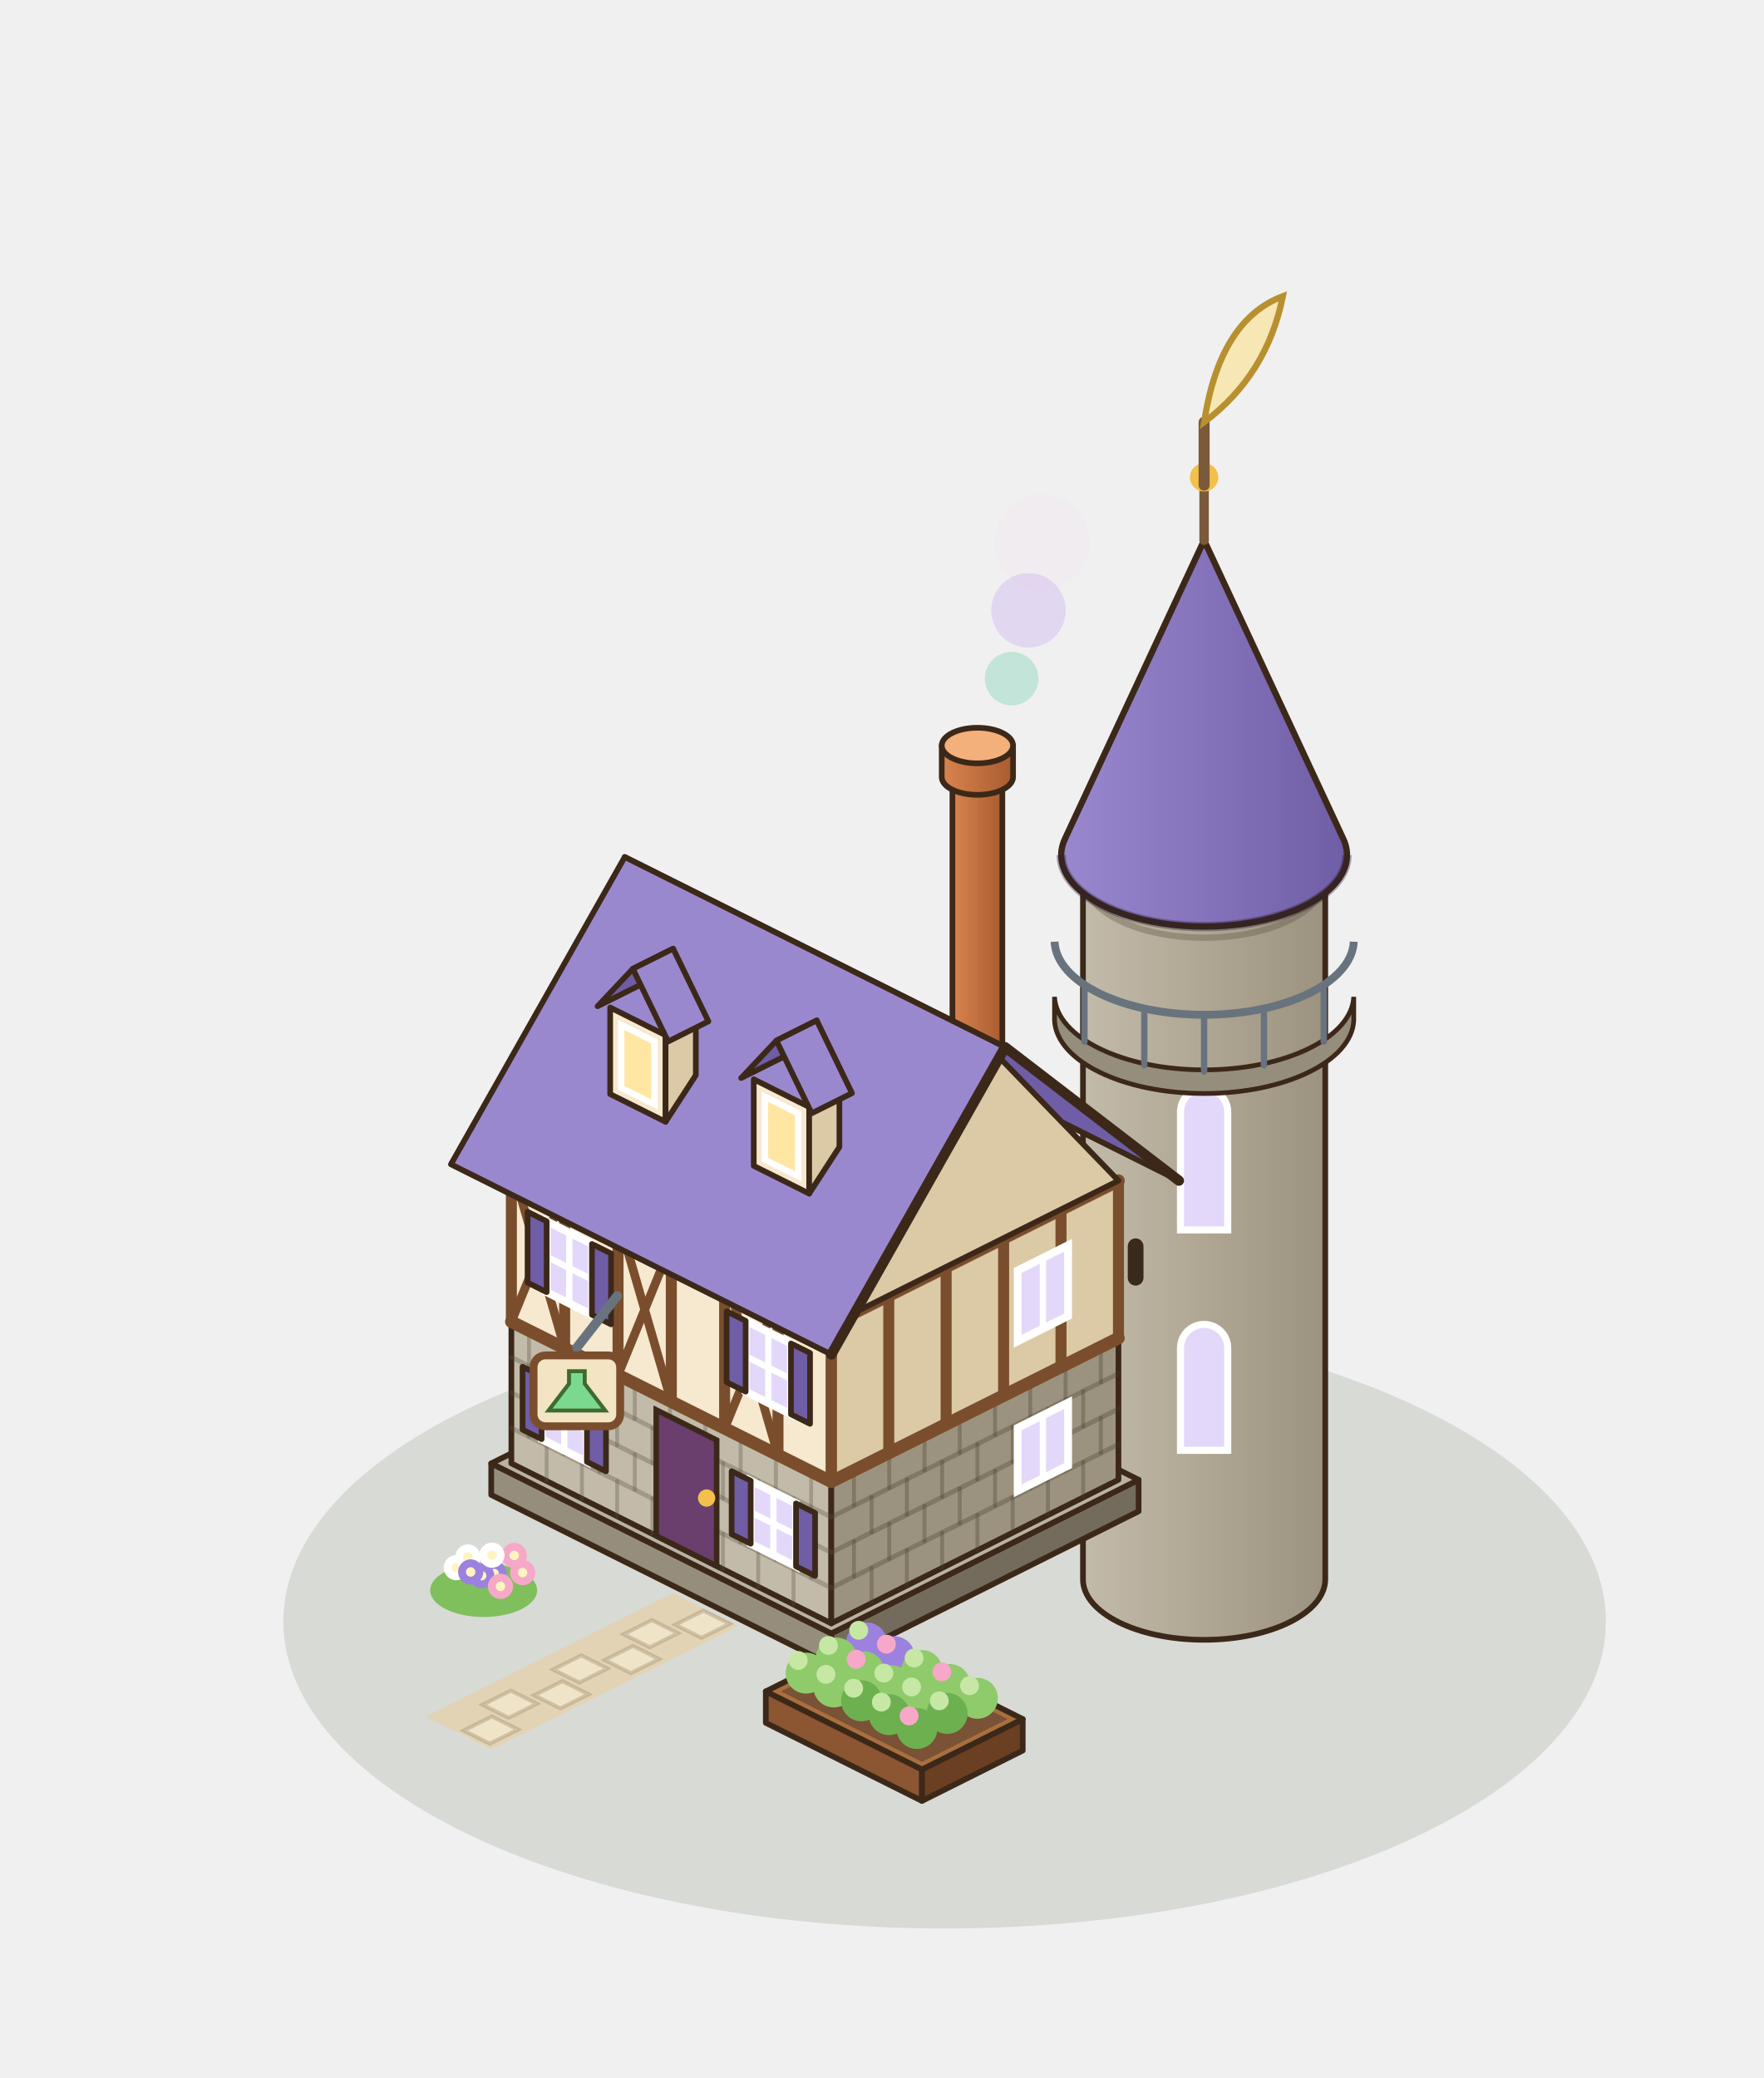
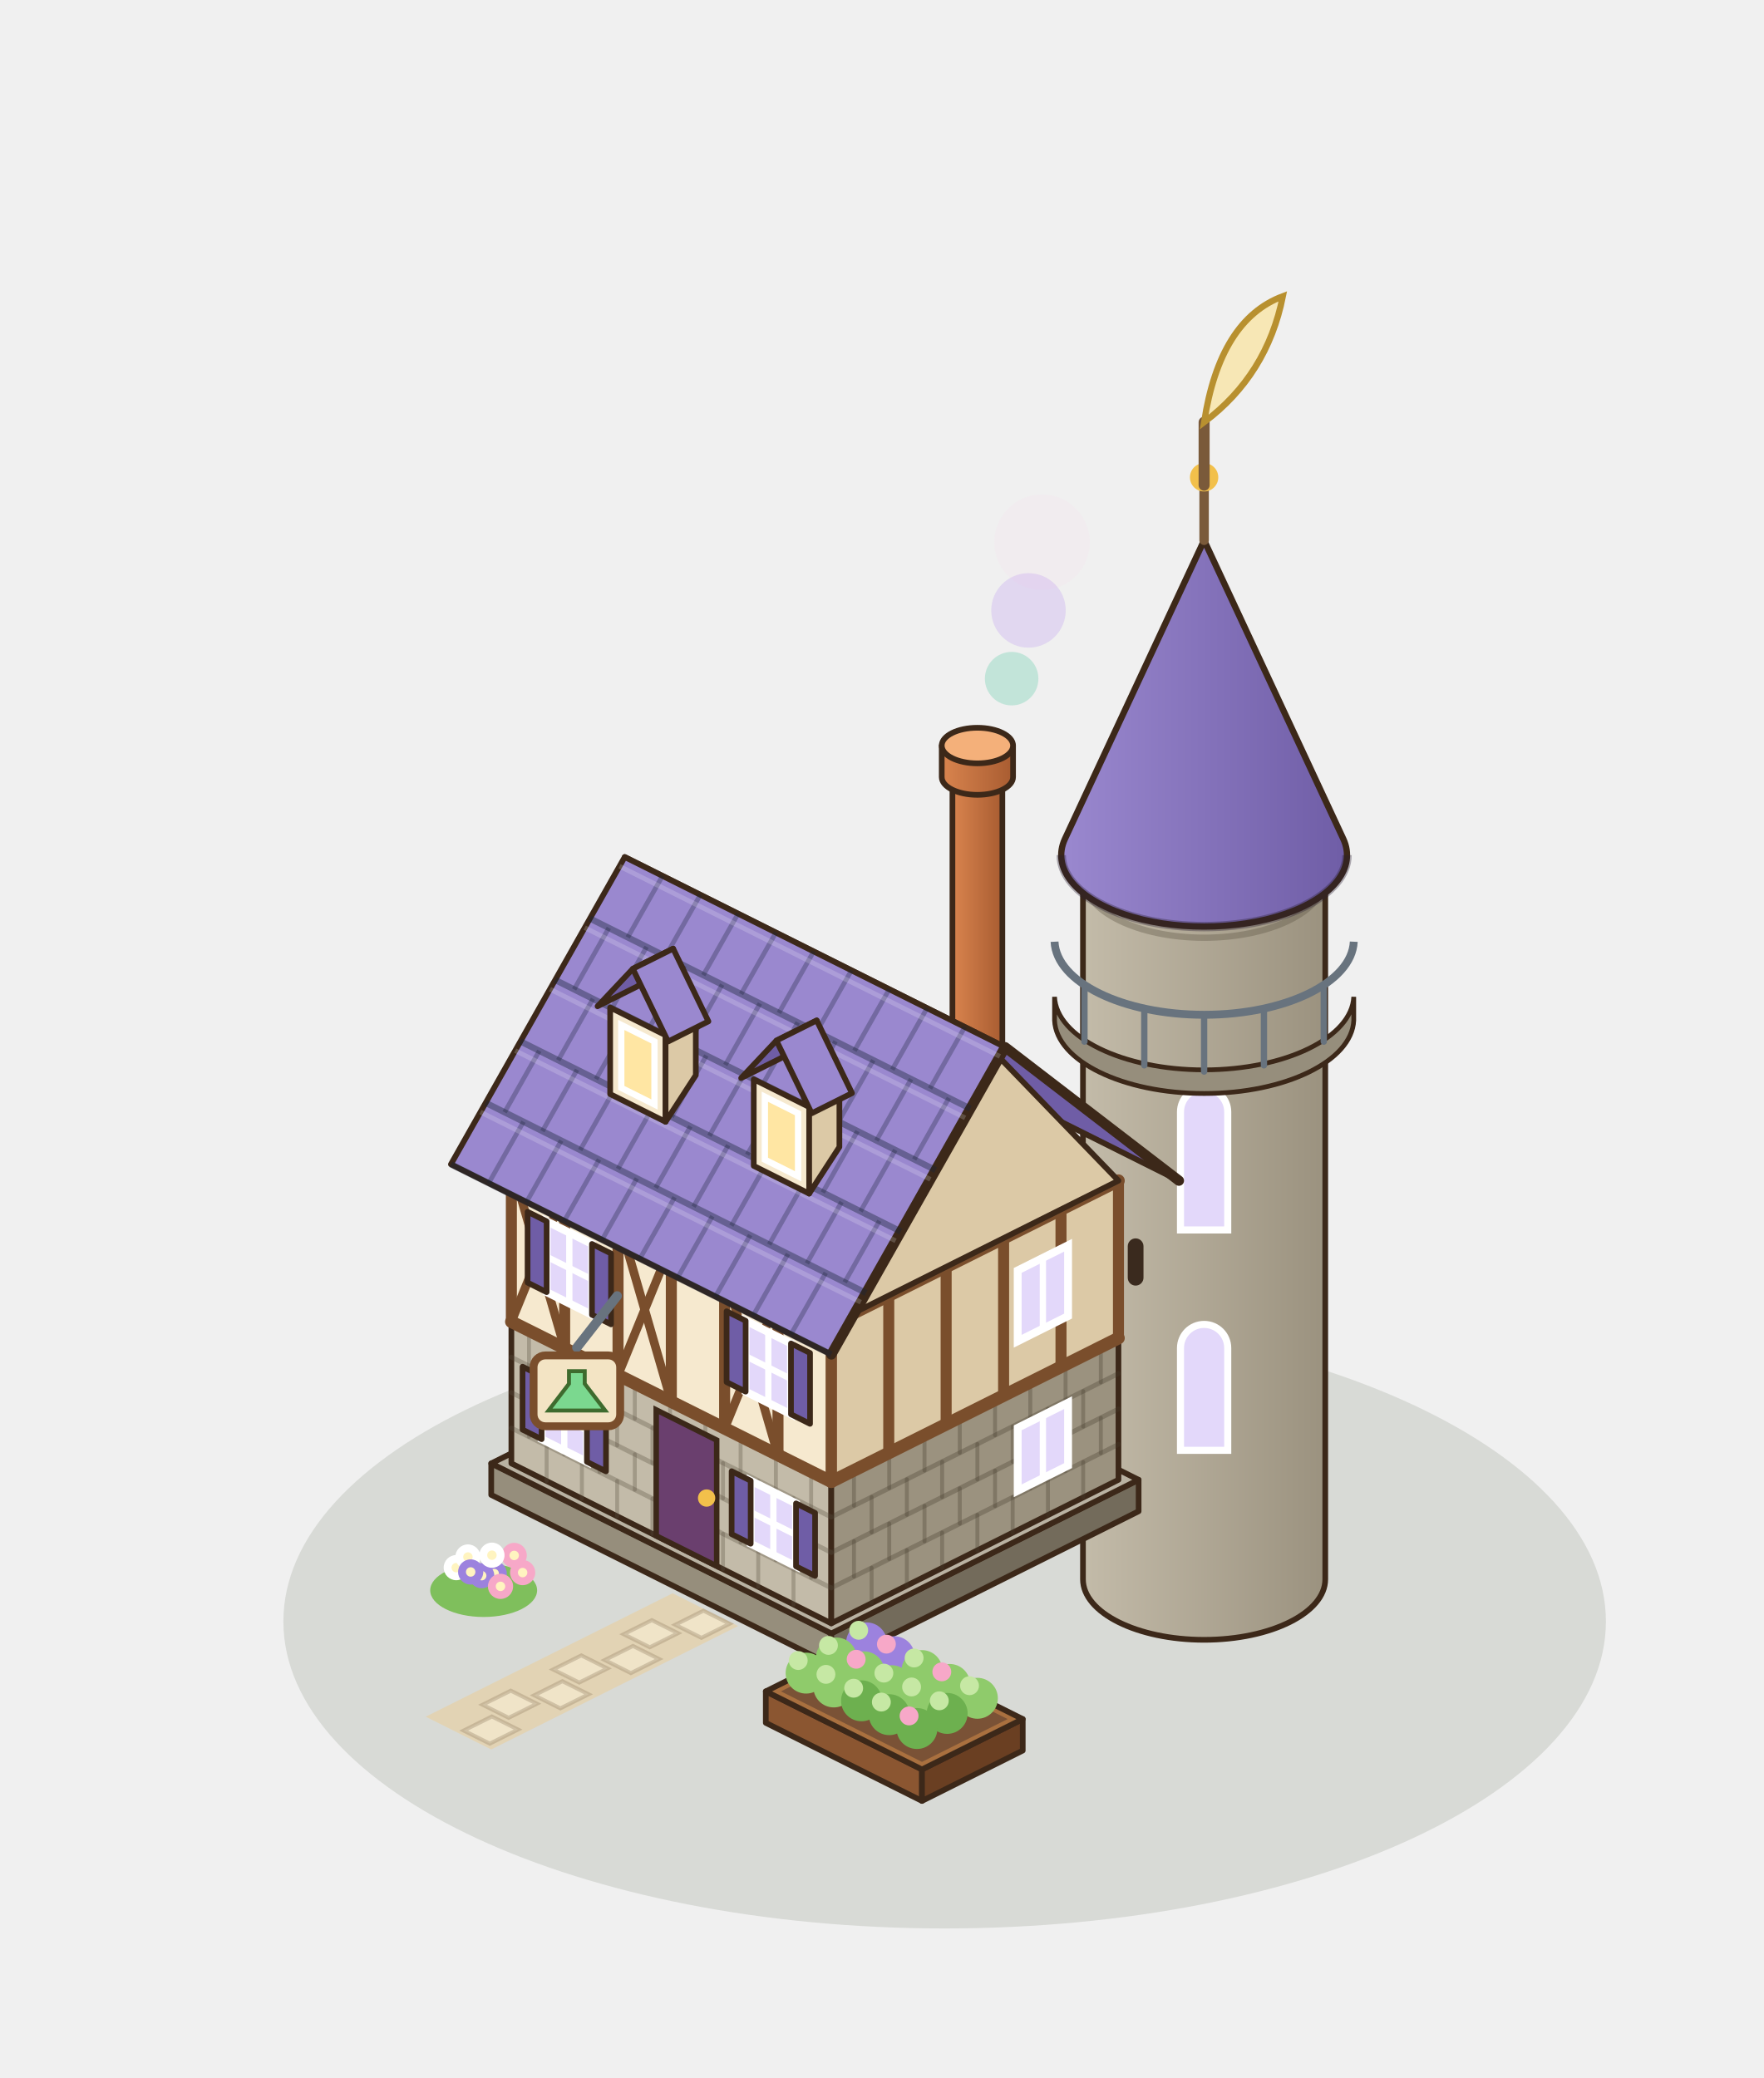
<svg xmlns="http://www.w3.org/2000/svg" width="280" height="330" viewBox="-140 -250 280 330">
  <g transform="scale(1.25)">
    <ellipse cx="8" cy="6" rx="84" ry="39" fill="rgba(40,55,20,.12)" />
    <polygon points="-26.56,2.42 -57.92,18.1 -49.6,22.26 -18.24,6.58" fill="#E2D3B4" />
    <polygon points="-19.31,6.29 -22.9,8.08 -26.22,6.42 -22.64,4.63" fill="#F0E4C8" stroke="rgba(150,130,100,.35)" stroke-width="0.5" />
    <polygon points="-25.87,7.49 -29.46,9.28 -32.78,7.62 -29.2,5.83" fill="#F0E4C8" stroke="rgba(150,130,100,.35)" stroke-width="0.5" />
    <polygon points="-28.27,10.77 -31.86,12.56 -35.18,10.9 -31.6,9.11" fill="#F0E4C8" stroke="rgba(150,130,100,.35)" stroke-width="0.5" />
    <polygon points="-34.83,11.97 -38.42,13.76 -41.74,12.1 -38.16,10.31" fill="#F0E4C8" stroke="rgba(150,130,100,.35)" stroke-width="0.5" />
    <polygon points="-37.23,15.25 -40.82,17.04 -44.14,15.38 -40.56,13.59" fill="#F0E4C8" stroke="rgba(150,130,100,.35)" stroke-width="0.5" />
    <polygon points="-43.79,16.45 -47.38,18.24 -50.7,16.58 -47.12,14.79" fill="#F0E4C8" stroke="rgba(150,130,100,.35)" stroke-width="0.5" />
    <polygon points="-46.19,19.73 -49.78,21.52 -53.1,19.86 -49.52,18.07" fill="#F0E4C8" stroke="rgba(150,130,100,.35)" stroke-width="0.5" />
    <defs>
      <linearGradient id="st-tw-wall" x1="0" x2="1">
        <stop offset="0" stop-color="#C3BBA9" />
        <stop offset="1" stop-color="#9B927F" />
      </linearGradient>
    </defs>
    <path d="M25.57,-91.36 L25.57,0.64 A15.39,7.69 0 0 0 56.35,0.64 L56.35,-91.36 Z" fill="url(#st-tw-wall)" stroke="#3C2819" stroke-width="0.72" stroke-linejoin="round" />
    <ellipse cx="40.96" cy="-91.36" rx="15.39" ry="7.69" fill="#E6E1D4" stroke="#3C2819" stroke-width="0.72" stroke-linejoin="round" />
    <path d="M25.58,-88.36 A15.39,7.69 0 0 0 56.35,-88.36" fill="none" stroke="rgba(90,80,65,.35)" stroke-width="0.8" />
    <rect x="31.26" y="-42.67" width="2" height="6" rx="1" fill="#3A2A1E" />
    <rect x="37.78" y="-57.81" width="2" height="6" rx="1" fill="#3A2A1E" />
    <defs>
      <linearGradient id="st-tw-roof" x1="0" x2="1">
        <stop offset="0" stop-color="#9A88CF" />
        <stop offset="1" stop-color="#6F5DA6" />
      </linearGradient>
    </defs>
    <path d="M40.96,-131.36 L58.64,-93.42 A18.15,9.08 0 1 1 23.28,-93.42 Z" fill="url(#st-tw-roof)" stroke="#3C2819" stroke-width="0.8" stroke-linejoin="round" />
    <path d="M22.81,-91.36 A18.15,9.08 0 0 0 59.11,-91.36" fill="none" stroke="rgba(40,30,50,.35)" stroke-width="1.2" />
    <line x1="40.96" y1="-131.36" x2="40.96" y2="-138.36" stroke="#7A5A3A" stroke-width="1.2" stroke-linecap="round" />
    <circle cx="40.96" cy="-139.36" r="1.8" fill="#F2C04B" />
    <path d="M37.96,-15.74 v-13 a3,3 0 0 1 6,0 v13 Z" fill="#E3D8FA" stroke="#FFFFFF" stroke-width="0.9" />
    <path d="M37.96,-43.74 v-15 a3,3 0 0 1 6,0 v15 Z" fill="#E3D8FA" stroke="#FFFFFF" stroke-width="0.9" />
    <path d="M21.96,-73.36 A19.01,9.5 0 0 0 59.97,-73.36 L59.97,-70.36 A19.01,9.5 0 0 1 21.96,-70.36 Z" fill="#968E7C" stroke="#3C2819" stroke-width="0.6" />
    <path d="M21.96,-80.36 A19.01,9.5 0 0 0 59.97,-80.36" fill="none" stroke="#68737E" stroke-width="1" />
    <line x1="25.76" y1="-67.66" x2="25.76" y2="-74.66" stroke="#68737E" stroke-width="0.8" stroke-linecap="round" />
    <line x1="33.36" y1="-64.65" x2="33.36" y2="-71.65" stroke="#68737E" stroke-width="0.8" stroke-linecap="round" />
    <line x1="40.96" y1="-63.86" x2="40.96" y2="-70.86" stroke="#68737E" stroke-width="0.8" stroke-linecap="round" />
    <line x1="48.56" y1="-64.65" x2="48.56" y2="-71.65" stroke="#68737E" stroke-width="0.8" stroke-linecap="round" />
    <line x1="56.16" y1="-67.66" x2="56.16" y2="-74.66" stroke="#68737E" stroke-width="0.8" stroke-linecap="round" />
    <line x1="40.96" y1="-138.36" x2="40.96" y2="-146.36" stroke="#7A5A3A" stroke-width="1.4" stroke-linecap="round" />
    <path d="M40.96,-146.36 q8,-6 10,-16 q-8,3 -10,16 Z" fill="#F7E7B5" stroke="#B8902F" stroke-width="0.8" />
    <polygon points="-49.6,-10.08 -6.4,11.52 -6.4,7.52 -49.6,-14.08" fill="#968E7C" stroke="#3C2819" stroke-width="0.72" stroke-linejoin="round" />
    <polygon points="32.64,-8 -6.4,11.52 -6.4,7.52 32.64,-12" fill="#736B5B" stroke="#3C2819" stroke-width="0.72" stroke-linejoin="round" />
    <polygon points="-10.56,-33.6 32.64,-12 -6.4,7.52 -49.6,-14.08" fill="#B9B2A2" stroke="#3C2819" stroke-width="0.72" stroke-linejoin="round" />
    <polygon points="-47.04,-14.08 -6.4,6.24 -6.4,-11.76 -47.04,-32.08" fill="#C3BBA9" stroke="#3C2819" stroke-width="0.72" stroke-linejoin="round" />
    <polygon points="30.08,-12 -6.4,6.24 -6.4,-11.76 30.08,-30" fill="#9B927F" stroke="#3C2819" stroke-width="0.72" stroke-linejoin="round" />
    <polygon points="-10.56,-50.32 30.08,-30 -6.4,-11.76 -47.04,-32.08" fill="#E6E1D4" stroke="#3C2819" stroke-width="0.72" stroke-linejoin="round" />
    <line x1="-47.04" y1="-18.58" x2="-6.4" y2="1.74" stroke="rgba(90,80,65,.32)" stroke-width="0.6" stroke-linecap="round" />
    <line x1="-47.04" y1="-23.08" x2="-6.4" y2="-2.76" stroke="rgba(90,80,65,.32)" stroke-width="0.6" stroke-linecap="round" />
    <line x1="-47.04" y1="-27.58" x2="-6.4" y2="-7.26" stroke="rgba(90,80,65,.32)" stroke-width="0.6" stroke-linecap="round" />
    <line x1="-42.56" y1="-11.84" x2="-42.56" y2="-16.34" stroke="rgba(90,80,65,.32)" stroke-width="0.5" stroke-linecap="round" />
    <line x1="-38.08" y1="-9.6" x2="-38.08" y2="-14.1" stroke="rgba(90,80,65,.32)" stroke-width="0.5" stroke-linecap="round" />
    <line x1="-33.6" y1="-7.36" x2="-33.6" y2="-11.86" stroke="rgba(90,80,65,.32)" stroke-width="0.5" stroke-linecap="round" />
    <line x1="-29.12" y1="-5.12" x2="-29.12" y2="-9.62" stroke="rgba(90,80,65,.32)" stroke-width="0.5" stroke-linecap="round" />
    <line x1="-24.64" y1="-2.88" x2="-24.64" y2="-7.38" stroke="rgba(90,80,65,.32)" stroke-width="0.5" stroke-linecap="round" />
    <line x1="-20.16" y1="-0.64" x2="-20.16" y2="-5.14" stroke="rgba(90,80,65,.32)" stroke-width="0.5" stroke-linecap="round" />
    <line x1="-15.68" y1="1.6" x2="-15.68" y2="-2.9" stroke="rgba(90,80,65,.32)" stroke-width="0.5" stroke-linecap="round" />
    <line x1="-11.2" y1="3.84" x2="-11.2" y2="-0.66" stroke="rgba(90,80,65,.32)" stroke-width="0.5" stroke-linecap="round" />
    <line x1="-44.8" y1="-17.46" x2="-44.8" y2="-21.96" stroke="rgba(90,80,65,.32)" stroke-width="0.5" stroke-linecap="round" />
    <line x1="-40.32" y1="-15.22" x2="-40.32" y2="-19.72" stroke="rgba(90,80,65,.32)" stroke-width="0.5" stroke-linecap="round" />
    <line x1="-35.84" y1="-12.98" x2="-35.84" y2="-17.48" stroke="rgba(90,80,65,.32)" stroke-width="0.5" stroke-linecap="round" />
    <line x1="-31.36" y1="-10.74" x2="-31.36" y2="-15.24" stroke="rgba(90,80,65,.32)" stroke-width="0.5" stroke-linecap="round" />
    <line x1="-26.88" y1="-8.5" x2="-26.88" y2="-13" stroke="rgba(90,80,65,.32)" stroke-width="0.5" stroke-linecap="round" />
    <line x1="-22.4" y1="-6.26" x2="-22.4" y2="-10.76" stroke="rgba(90,80,65,.32)" stroke-width="0.5" stroke-linecap="round" />
    <line x1="-17.92" y1="-4.02" x2="-17.92" y2="-8.52" stroke="rgba(90,80,65,.32)" stroke-width="0.5" stroke-linecap="round" />
    <line x1="-13.44" y1="-1.78" x2="-13.44" y2="-6.28" stroke="rgba(90,80,65,.32)" stroke-width="0.5" stroke-linecap="round" />
    <line x1="-8.96" y1="0.46" x2="-8.96" y2="-4.04" stroke="rgba(90,80,65,.32)" stroke-width="0.5" stroke-linecap="round" />
    <line x1="-42.56" y1="-20.84" x2="-42.56" y2="-25.34" stroke="rgba(90,80,65,.32)" stroke-width="0.5" stroke-linecap="round" />
    <line x1="-38.08" y1="-18.6" x2="-38.08" y2="-23.1" stroke="rgba(90,80,65,.32)" stroke-width="0.5" stroke-linecap="round" />
    <line x1="-33.6" y1="-16.36" x2="-33.6" y2="-20.86" stroke="rgba(90,80,65,.32)" stroke-width="0.5" stroke-linecap="round" />
    <line x1="-29.12" y1="-14.12" x2="-29.12" y2="-18.62" stroke="rgba(90,80,65,.32)" stroke-width="0.5" stroke-linecap="round" />
    <line x1="-24.64" y1="-11.88" x2="-24.64" y2="-16.38" stroke="rgba(90,80,65,.32)" stroke-width="0.5" stroke-linecap="round" />
    <line x1="-20.16" y1="-9.64" x2="-20.16" y2="-14.14" stroke="rgba(90,80,65,.32)" stroke-width="0.5" stroke-linecap="round" />
    <line x1="-15.68" y1="-7.4" x2="-15.68" y2="-11.9" stroke="rgba(90,80,65,.32)" stroke-width="0.5" stroke-linecap="round" />
    <line x1="-11.2" y1="-5.16" x2="-11.2" y2="-9.66" stroke="rgba(90,80,65,.32)" stroke-width="0.5" stroke-linecap="round" />
    <line x1="-44.8" y1="-26.46" x2="-44.8" y2="-30.96" stroke="rgba(90,80,65,.32)" stroke-width="0.5" stroke-linecap="round" />
    <line x1="-40.32" y1="-24.22" x2="-40.32" y2="-28.72" stroke="rgba(90,80,65,.32)" stroke-width="0.5" stroke-linecap="round" />
    <line x1="-35.84" y1="-21.98" x2="-35.84" y2="-26.48" stroke="rgba(90,80,65,.32)" stroke-width="0.5" stroke-linecap="round" />
    <line x1="-31.36" y1="-19.74" x2="-31.36" y2="-24.24" stroke="rgba(90,80,65,.32)" stroke-width="0.5" stroke-linecap="round" />
    <line x1="-26.88" y1="-17.5" x2="-26.88" y2="-22" stroke="rgba(90,80,65,.32)" stroke-width="0.5" stroke-linecap="round" />
    <line x1="-22.4" y1="-15.26" x2="-22.4" y2="-19.76" stroke="rgba(90,80,65,.32)" stroke-width="0.5" stroke-linecap="round" />
    <line x1="-17.92" y1="-13.02" x2="-17.92" y2="-17.52" stroke="rgba(90,80,65,.32)" stroke-width="0.5" stroke-linecap="round" />
    <line x1="-13.44" y1="-10.78" x2="-13.44" y2="-15.28" stroke="rgba(90,80,65,.32)" stroke-width="0.5" stroke-linecap="round" />
    <line x1="-8.96" y1="-8.54" x2="-8.96" y2="-13.04" stroke="rgba(90,80,65,.32)" stroke-width="0.5" stroke-linecap="round" />
    <line x1="30.08" y1="-16.5" x2="-6.4" y2="1.74" stroke="rgba(70,60,45,.32)" stroke-width="0.6" stroke-linecap="round" />
    <line x1="30.08" y1="-21" x2="-6.4" y2="-2.76" stroke="rgba(70,60,45,.32)" stroke-width="0.6" stroke-linecap="round" />
    <line x1="30.08" y1="-25.5" x2="-6.4" y2="-7.26" stroke="rgba(70,60,45,.32)" stroke-width="0.6" stroke-linecap="round" />
    <line x1="25.6" y1="-9.76" x2="25.6" y2="-14.26" stroke="rgba(70,60,45,.32)" stroke-width="0.5" stroke-linecap="round" />
    <line x1="21.12" y1="-7.52" x2="21.12" y2="-12.02" stroke="rgba(70,60,45,.32)" stroke-width="0.5" stroke-linecap="round" />
    <line x1="16.64" y1="-5.28" x2="16.64" y2="-9.78" stroke="rgba(70,60,45,.32)" stroke-width="0.5" stroke-linecap="round" />
    <line x1="12.16" y1="-3.04" x2="12.16" y2="-7.54" stroke="rgba(70,60,45,.32)" stroke-width="0.5" stroke-linecap="round" />
    <line x1="7.68" y1="-0.8" x2="7.68" y2="-5.3" stroke="rgba(70,60,45,.32)" stroke-width="0.5" stroke-linecap="round" />
    <line x1="3.2" y1="1.44" x2="3.2" y2="-3.06" stroke="rgba(70,60,45,.32)" stroke-width="0.5" stroke-linecap="round" />
    <line x1="-1.28" y1="3.68" x2="-1.28" y2="-0.82" stroke="rgba(70,60,45,.32)" stroke-width="0.5" stroke-linecap="round" />
    <line x1="27.84" y1="-15.38" x2="27.84" y2="-19.88" stroke="rgba(70,60,45,.32)" stroke-width="0.5" stroke-linecap="round" />
    <line x1="23.36" y1="-13.14" x2="23.36" y2="-17.64" stroke="rgba(70,60,45,.32)" stroke-width="0.5" stroke-linecap="round" />
    <line x1="18.88" y1="-10.9" x2="18.88" y2="-15.4" stroke="rgba(70,60,45,.32)" stroke-width="0.5" stroke-linecap="round" />
    <line x1="14.4" y1="-8.66" x2="14.4" y2="-13.16" stroke="rgba(70,60,45,.32)" stroke-width="0.5" stroke-linecap="round" />
    <line x1="9.92" y1="-6.42" x2="9.92" y2="-10.92" stroke="rgba(70,60,45,.32)" stroke-width="0.5" stroke-linecap="round" />
    <line x1="5.44" y1="-4.18" x2="5.44" y2="-8.68" stroke="rgba(70,60,45,.32)" stroke-width="0.5" stroke-linecap="round" />
    <line x1="0.96" y1="-1.94" x2="0.96" y2="-6.44" stroke="rgba(70,60,45,.32)" stroke-width="0.5" stroke-linecap="round" />
    <line x1="-3.52" y1="0.3" x2="-3.52" y2="-4.2" stroke="rgba(70,60,45,.32)" stroke-width="0.5" stroke-linecap="round" />
    <line x1="25.6" y1="-18.76" x2="25.6" y2="-23.26" stroke="rgba(70,60,45,.32)" stroke-width="0.5" stroke-linecap="round" />
    <line x1="21.12" y1="-16.52" x2="21.12" y2="-21.02" stroke="rgba(70,60,45,.32)" stroke-width="0.5" stroke-linecap="round" />
    <line x1="16.64" y1="-14.28" x2="16.64" y2="-18.78" stroke="rgba(70,60,45,.32)" stroke-width="0.5" stroke-linecap="round" />
    <line x1="12.16" y1="-12.04" x2="12.16" y2="-16.54" stroke="rgba(70,60,45,.32)" stroke-width="0.5" stroke-linecap="round" />
    <line x1="7.68" y1="-9.8" x2="7.68" y2="-14.3" stroke="rgba(70,60,45,.32)" stroke-width="0.5" stroke-linecap="round" />
    <line x1="3.2" y1="-7.56" x2="3.2" y2="-12.06" stroke="rgba(70,60,45,.32)" stroke-width="0.5" stroke-linecap="round" />
    <line x1="-1.28" y1="-5.32" x2="-1.28" y2="-9.82" stroke="rgba(70,60,45,.32)" stroke-width="0.5" stroke-linecap="round" />
    <line x1="27.84" y1="-24.38" x2="27.84" y2="-28.88" stroke="rgba(70,60,45,.32)" stroke-width="0.5" stroke-linecap="round" />
    <line x1="23.36" y1="-22.14" x2="23.36" y2="-26.64" stroke="rgba(70,60,45,.32)" stroke-width="0.5" stroke-linecap="round" />
    <line x1="18.88" y1="-19.9" x2="18.88" y2="-24.4" stroke="rgba(70,60,45,.32)" stroke-width="0.5" stroke-linecap="round" />
    <line x1="14.4" y1="-17.66" x2="14.4" y2="-22.16" stroke="rgba(70,60,45,.32)" stroke-width="0.5" stroke-linecap="round" />
    <line x1="9.92" y1="-15.42" x2="9.92" y2="-19.92" stroke="rgba(70,60,45,.32)" stroke-width="0.5" stroke-linecap="round" />
    <line x1="5.44" y1="-13.18" x2="5.44" y2="-17.68" stroke="rgba(70,60,45,.32)" stroke-width="0.5" stroke-linecap="round" />
    <line x1="0.96" y1="-10.94" x2="0.96" y2="-15.44" stroke="rgba(70,60,45,.32)" stroke-width="0.5" stroke-linecap="round" />
    <line x1="-3.52" y1="-8.7" x2="-3.52" y2="-13.2" stroke="rgba(70,60,45,.32)" stroke-width="0.5" stroke-linecap="round" />
    <polygon points="-47.04,-32.08 -6.4,-11.76 -6.4,-31.76 -47.04,-52.08" fill="#F6E9CF" stroke="#3C2819" stroke-width="0.72" stroke-linejoin="round" />
    <polygon points="30.08,-30 -6.4,-11.76 -6.4,-31.76 30.08,-50" fill="#DCC9A6" stroke="#3C2819" stroke-width="0.72" stroke-linejoin="round" />
    <polygon points="-10.56,-70.32 30.08,-50 -6.4,-31.76 -47.04,-52.08" fill="#FFF8EA" stroke="#3C2819" stroke-width="0.72" stroke-linejoin="round" />
    <line x1="-47.04" y1="-32.08" x2="-6.4" y2="-11.76" stroke="#7A4E2C" stroke-width="1.6" stroke-linecap="round" />
    <line x1="-47.04" y1="-52.08" x2="-6.4" y2="-31.76" stroke="#7A4E2C" stroke-width="1.6" stroke-linecap="round" />
    <line x1="-47.04" y1="-32.08" x2="-47.04" y2="-52.08" stroke="#7A4E2C" stroke-width="1.4" stroke-linecap="round" />
    <line x1="-40.27" y1="-28.69" x2="-40.27" y2="-48.69" stroke="#7A4E2C" stroke-width="1.4" stroke-linecap="round" />
    <line x1="-33.49" y1="-25.31" x2="-33.49" y2="-45.31" stroke="#7A4E2C" stroke-width="1.4" stroke-linecap="round" />
    <line x1="-26.72" y1="-21.92" x2="-26.72" y2="-41.92" stroke="#7A4E2C" stroke-width="1.4" stroke-linecap="round" />
    <line x1="-19.95" y1="-18.53" x2="-19.95" y2="-38.53" stroke="#7A4E2C" stroke-width="1.4" stroke-linecap="round" />
    <line x1="-13.17" y1="-15.15" x2="-13.17" y2="-35.15" stroke="#7A4E2C" stroke-width="1.4" stroke-linecap="round" />
    <line x1="-6.4" y1="-11.76" x2="-6.4" y2="-31.76" stroke="#7A4E2C" stroke-width="1.4" stroke-linecap="round" />
    <line x1="-47.04" y1="-32.08" x2="-40.27" y2="-48.69" stroke="#7A4E2C" stroke-width="1.1" stroke-linecap="round" />
    <line x1="-40.27" y1="-28.69" x2="-47.04" y2="-52.08" stroke="#7A4E2C" stroke-width="1.1" stroke-linecap="round" />
    <line x1="-33.49" y1="-25.31" x2="-26.72" y2="-41.92" stroke="#7A4E2C" stroke-width="1.1" stroke-linecap="round" />
    <line x1="-26.72" y1="-21.92" x2="-33.49" y2="-45.31" stroke="#7A4E2C" stroke-width="1.1" stroke-linecap="round" />
    <line x1="-19.95" y1="-18.53" x2="-13.17" y2="-35.15" stroke="#7A4E2C" stroke-width="1.1" stroke-linecap="round" />
    <line x1="-13.17" y1="-15.15" x2="-19.95" y2="-38.53" stroke="#7A4E2C" stroke-width="1.1" stroke-linecap="round" />
    <line x1="30.08" y1="-30" x2="-6.4" y2="-11.76" stroke="#7A4E2C" stroke-width="1.6" stroke-linecap="round" />
    <line x1="30.08" y1="-50" x2="-6.4" y2="-31.76" stroke="#7A4E2C" stroke-width="1.6" stroke-linecap="round" />
    <line x1="30.08" y1="-30" x2="30.08" y2="-50" stroke="#7A4E2C" stroke-width="1.4" stroke-linecap="round" />
    <line x1="22.78" y1="-26.35" x2="22.78" y2="-46.35" stroke="#7A4E2C" stroke-width="1.4" stroke-linecap="round" />
    <line x1="15.49" y1="-22.7" x2="15.49" y2="-42.7" stroke="#7A4E2C" stroke-width="1.4" stroke-linecap="round" />
    <line x1="8.19" y1="-19.06" x2="8.19" y2="-39.06" stroke="#7A4E2C" stroke-width="1.4" stroke-linecap="round" />
    <line x1="0.9" y1="-15.41" x2="0.9" y2="-35.41" stroke="#7A4E2C" stroke-width="1.4" stroke-linecap="round" />
    <line x1="-6.4" y1="-11.76" x2="-6.4" y2="-31.76" stroke="#7A4E2C" stroke-width="1.4" stroke-linecap="round" />
    <polygon points="-28.64,-4.88 -20.96,-1.04 -20.96,-17.04 -28.64,-20.88" fill="#6A3F6E" stroke="#3C2819" stroke-width="0.7" />
    <circle cx="-22.24" cy="-9.68" r="1.1" fill="#F2C04B" />
    <polygon points="-43.2,-17.16 -37.44,-14.28 -37.44,-22.28 -43.2,-25.16" fill="#E3D8FA" stroke="#FFFFFF" stroke-width="1" />
    <line x1="-40.32" y1="-15.72" x2="-40.32" y2="-23.72" stroke="#FFFFFF" stroke-width="0.8" stroke-linecap="round" />
    <line x1="-43.2" y1="-21.16" x2="-37.44" y2="-18.28" stroke="#FFFFFF" stroke-width="0.8" stroke-linecap="round" />
    <polygon points="-45.62,-18.37 -43.2,-17.16 -43.2,-25.16 -45.62,-26.37" fill="#6F5DA6" stroke="#3C2819" stroke-width="0.72" stroke-linejoin="round" />
    <polygon points="-37.44,-14.28 -35.02,-13.07 -35.02,-21.07 -37.44,-22.28" fill="#6F5DA6" stroke="#3C2819" stroke-width="0.72" stroke-linejoin="round" />
    <polygon points="-16.64,-3.88 -10.88,-1 -10.88,-9 -16.64,-11.88" fill="#E3D8FA" stroke="#FFFFFF" stroke-width="1" />
    <line x1="-13.76" y1="-2.44" x2="-13.76" y2="-10.44" stroke="#FFFFFF" stroke-width="0.8" stroke-linecap="round" />
    <line x1="-16.64" y1="-7.88" x2="-10.88" y2="-5" stroke="#FFFFFF" stroke-width="0.8" stroke-linecap="round" />
    <polygon points="-19.06,-5.09 -16.64,-3.88 -16.64,-11.88 -19.06,-13.09" fill="#6F5DA6" stroke="#3C2819" stroke-width="0.72" stroke-linejoin="round" />
    <polygon points="-10.88,-1 -8.46,0.21 -8.46,-7.79 -10.88,-9" fill="#6F5DA6" stroke="#3C2819" stroke-width="0.72" stroke-linejoin="round" />
    <polygon points="-42.56,-35.84 -36.8,-32.96 -36.8,-41.96 -42.56,-44.84" fill="#E3D8FA" stroke="#FFFFFF" stroke-width="1" />
    <line x1="-39.68" y1="-34.4" x2="-39.68" y2="-43.4" stroke="#FFFFFF" stroke-width="0.8" stroke-linecap="round" />
    <line x1="-42.56" y1="-40.34" x2="-36.8" y2="-37.46" stroke="#FFFFFF" stroke-width="0.8" stroke-linecap="round" />
    <polygon points="-44.98,-37.05 -42.56,-35.84 -42.56,-44.84 -44.98,-46.05" fill="#6F5DA6" stroke="#3C2819" stroke-width="0.72" stroke-linejoin="round" />
    <polygon points="-36.8,-32.96 -34.38,-31.75 -34.38,-40.75 -36.8,-41.96" fill="#6F5DA6" stroke="#3C2819" stroke-width="0.72" stroke-linejoin="round" />
    <polygon points="-17.28,-23.2 -11.52,-20.32 -11.52,-29.32 -17.28,-32.2" fill="#E3D8FA" stroke="#FFFFFF" stroke-width="1" />
    <line x1="-14.4" y1="-21.76" x2="-14.4" y2="-30.76" stroke="#FFFFFF" stroke-width="0.8" stroke-linecap="round" />
    <line x1="-17.28" y1="-27.7" x2="-11.52" y2="-24.82" stroke="#FFFFFF" stroke-width="0.8" stroke-linecap="round" />
    <polygon points="-19.7,-24.41 -17.28,-23.2 -17.28,-32.2 -19.7,-33.41" fill="#6F5DA6" stroke="#3C2819" stroke-width="0.72" stroke-linejoin="round" />
    <polygon points="-11.52,-20.32 -9.1,-19.11 -9.1,-28.11 -11.52,-29.32" fill="#6F5DA6" stroke="#3C2819" stroke-width="0.72" stroke-linejoin="round" />
    <polygon points="23.68,-32.8 17.28,-29.6 17.28,-38.6 23.68,-41.8" fill="#E3D8FA" stroke="#FFFFFF" stroke-width="1" />
    <line x1="20.48" y1="-31.2" x2="20.48" y2="-40.2" stroke="#FFFFFF" stroke-width="0.8" stroke-linecap="round" />
    <polygon points="23.68,-13.8 17.28,-10.6 17.28,-18.6 23.68,-21.8" fill="#E3D8FA" stroke="#FFFFFF" stroke-width="1" />
    <line x1="20.48" y1="-12.2" x2="20.48" y2="-20.2" stroke="#FFFFFF" stroke-width="0.8" stroke-linecap="round" />
    <line x1="-33.6" y1="-35.36" x2="-38.72" y2="-28.8" stroke="#68737E" stroke-width="1.2" stroke-linecap="round" />
    <rect x="-44.22" y="-27.8" width="11" height="9" rx="1.5" fill="#F3E4C4" stroke="#7A4E2C" stroke-width="1" />
    <path d="M-39.72,-25.8 v1.6 l-2.6,3.4 h7.2 l-2.6,-3.4 v-1.6 Z" fill="#7BD88F" stroke="#3E6B2E" stroke-width="0.5" />
    <defs>
      <linearGradient id="ah-ch--1.05" x1="0" x2="1">
        <stop offset="0" stop-color="#D9844E" />
        <stop offset="1" stop-color="#A85C31" />
      </linearGradient>
    </defs>
    <path d="M8.99,-101.28 L8.99,-51.28 A3.17,1.58 0 0 0 15.33,-51.28 L15.33,-101.28 Z" fill="url(#ah-ch--1.05)" stroke="#3C2819" stroke-width="0.72" stroke-linejoin="round" />
    <ellipse cx="12.16" cy="-101.28" rx="3.17" ry="1.58" fill="#F4B07A" stroke="#3C2819" stroke-width="0.72" stroke-linejoin="round" />
    <defs>
      <linearGradient id="ah-cap--1.05" x1="0" x2="1">
        <stop offset="0" stop-color="#D9844E" />
        <stop offset="1" stop-color="#A85C31" />
      </linearGradient>
    </defs>
    <path d="M7.63,-105.28 L7.63,-101.28 A4.53,2.26 0 0 0 16.69,-101.28 L16.69,-105.28 Z" fill="url(#ah-cap--1.05)" stroke="#3C2819" stroke-width="0.72" stroke-linejoin="round" />
    <ellipse cx="12.16" cy="-105.28" rx="4.53" ry="2.26" fill="#F4B07A" stroke="#3C2819" stroke-width="0.72" stroke-linejoin="round" />
    <polygon points="-10.56,-74.16 37.76,-50 15.68,-66.96 -32.64,-91.12" fill="#6F5DA6" stroke="#3C2819" stroke-width="0.72" stroke-linejoin="round" />
    <polygon points="30.08,-50 -6.4,-31.76 11.84,-68.88" fill="#DCC9A6" stroke="#3C2819" stroke-width="0.72" stroke-linejoin="round" />
    <polygon points="-32.64,-91.12 15.68,-66.96 -6.4,-27.92 -54.72,-52.08" fill="#9A88CF" stroke="#3C2819" stroke-width="0.72" stroke-linejoin="round" />
    <polyline points="37.76,-50 15.68,-66.96 -6.4,-27.92" fill="none" stroke="#3C2819" stroke-width="1.3" stroke-linejoin="round" stroke-linecap="round" />
+     <polyline points="-37.06,-83.31 11.26,-59.15" stroke="rgba(25,35,55,.4)" stroke-width="0.8" />
+     <polyline points="-27.84,-88.72 -32.26,-80.91" stroke="rgba(25,35,55,.3)" stroke-width="0.6" />
+     <polyline points="-23.04,-86.32 -27.46,-78.51" stroke="rgba(25,35,55,.3)" stroke-width="0.6" />
+     <polyline points="-18.24,-83.92 -22.66,-76.11" stroke="rgba(25,35,55,.3)" stroke-width="0.6" />
+     <polyline points="-13.44,-81.52 -17.86,-73.71" stroke="rgba(25,35,55,.3)" stroke-width="0.6" />
+     <polyline points="-8.64,-79.12 -13.06,-71.31" stroke="rgba(25,35,55,.3)" stroke-width="0.6" />
+     <polyline points="-3.84,-76.72 -8.26,-68.91" stroke="rgba(25,35,55,.3)" stroke-width="0.6" />
+     <polyline points="0.96,-74.32 -3.46,-66.51" stroke="rgba(25,35,55,.3)" stroke-width="0.6" />
+     <polyline points="5.76,-71.92 1.34,-64.11" stroke="rgba(25,35,55,.3)" stroke-width="0.6" />
+     <polyline points="10.56,-69.52 6.14,-61.71" stroke="rgba(25,35,55,.3)" stroke-width="0.6" />
+     <polyline points="-33.3,-89.95 15.02,-65.79" stroke="rgba(255,255,255,.18)" stroke-width="0.6" />
+     <polyline points="-41.47,-75.5 6.85,-51.34" stroke="rgba(25,35,55,.4)" stroke-width="0.8" />
+     <polyline points="-34.66,-82.11 -39.07,-74.3" stroke="rgba(25,35,55,.3)" stroke-width="0.6" />
+     <polyline points="-29.86,-79.71 -34.27,-71.9" stroke="rgba(25,35,55,.3)" stroke-width="0.6" />
+     <polyline points="-25.06,-77.31 -29.47,-69.5" stroke="rgba(25,35,55,.3)" stroke-width="0.6" />
+     <polyline points="-20.26,-74.91 -24.67,-67.1" stroke="rgba(25,35,55,.3)" stroke-width="0.6" />
+     <polyline points="-15.46,-72.51 -19.87,-64.7" stroke="rgba(25,35,55,.3)" stroke-width="0.6" />
+     <polyline points="-10.66,-70.11 -15.07,-62.3" stroke="rgba(25,35,55,.3)" stroke-width="0.6" />
+     <polyline points="-5.86,-67.71 -10.27,-59.9" stroke="rgba(25,35,55,.3)" stroke-width="0.6" />
+     <polyline points="-1.06,-65.31 -5.47,-57.5" stroke="rgba(25,35,55,.3)" stroke-width="0.6" />
+     <polyline points="3.74,-62.91 -0.67,-55.1" stroke="rgba(25,35,55,.3)" stroke-width="0.6" />
+     <polyline points="8.54,-60.51 4.13,-52.7" stroke="rgba(25,35,55,.3)" stroke-width="0.6" />
+     <polyline points="-37.72,-82.14 10.6,-57.98" stroke="rgba(255,255,255,.18)" stroke-width="0.6" />
+     <polyline points="-45.89,-67.7 2.43,-43.54" stroke="rgba(25,35,55,.4)" stroke-width="0.8" />
+     <polyline points="-36.67,-73.1 -41.09,-65.3" stroke="rgba(25,35,55,.3)" stroke-width="0.6" />
+     <polyline points="-31.87,-70.7 -36.29,-62.9" stroke="rgba(25,35,55,.3)" stroke-width="0.6" />
+     <polyline points="-27.07,-68.3 -31.49,-60.5" stroke="rgba(25,35,55,.3)" stroke-width="0.6" />
+     <polyline points="-22.27,-65.9 -26.69,-58.1" stroke="rgba(25,35,55,.3)" stroke-width="0.6" />
+     <polyline points="-17.47,-63.5 -21.89,-55.7" stroke="rgba(25,35,55,.3)" stroke-width="0.6" />
+     <polyline points="-12.67,-61.1 -17.09,-53.3" stroke="rgba(25,35,55,.3)" stroke-width="0.6" />
+     <polyline points="-7.87,-58.7 -12.29,-50.9" stroke="rgba(25,35,55,.3)" stroke-width="0.6" />
+     <polyline points="-3.07,-56.3 -7.49,-48.5" stroke="rgba(25,35,55,.3)" stroke-width="0.6" />
+     <polyline points="1.73,-53.9 -2.69,-46.1" stroke="rgba(25,35,55,.3)" stroke-width="0.6" />
+     <polyline points="-42.13,-74.33 6.19,-50.17" stroke="rgba(255,255,255,.18)" stroke-width="0.6" />
+     <polyline points="-50.3,-59.89 -1.98,-35.73" stroke="rgba(25,35,55,.4)" stroke-width="0.8" />
+     <polyline points="-43.49,-66.5 -47.9,-58.69" stroke="rgba(25,35,55,.3)" stroke-width="0.6" />
+     <polyline points="-38.69,-64.1 -43.1,-56.29" stroke="rgba(25,35,55,.3)" stroke-width="0.6" />
+     <polyline points="-33.89,-61.7 -38.3,-53.89" stroke="rgba(25,35,55,.3)" stroke-width="0.6" />
+     <polyline points="-29.09,-59.3 -33.5,-51.49" stroke="rgba(25,35,55,.3)" stroke-width="0.6" />
+     <polyline points="-24.29,-56.9 -28.7,-49.09" stroke="rgba(25,35,55,.3)" stroke-width="0.6" />
+     <polyline points="-19.49,-54.5 -23.9,-46.69" stroke="rgba(25,35,55,.3)" stroke-width="0.6" />
+     <polyline points="-14.69,-52.1 -19.1,-44.29" stroke="rgba(25,35,55,.3)" stroke-width="0.6" />
+     <polyline points="-9.89,-49.7 -14.3,-41.89" stroke="rgba(25,35,55,.3)" stroke-width="0.6" />
+     <polyline points="-5.09,-47.3 -9.5,-39.49" stroke="rgba(25,35,55,.3)" stroke-width="0.6" />
+     <polyline points="-0.29,-44.9 -4.7,-37.09" stroke="rgba(25,35,55,.3)" stroke-width="0.6" />
+     <polyline points="-46.55,-66.52 1.77,-42.36" stroke="rgba(255,255,255,.18)" stroke-width="0.6" />
+     <polyline points="-54.72,-52.08 -6.4,-27.92" stroke="rgba(25,35,55,.4)" stroke-width="0.8" />
+     <polyline points="-45.5,-57.49 -49.92,-49.68" stroke="rgba(25,35,55,.3)" stroke-width="0.6" />
+     <polyline points="-40.7,-55.09 -45.12,-47.28" stroke="rgba(25,35,55,.3)" stroke-width="0.6" />
+     <polyline points="-35.9,-52.69 -40.32,-44.88" stroke="rgba(25,35,55,.3)" stroke-width="0.6" />
+     <polyline points="-31.1,-50.29 -35.52,-42.48" stroke="rgba(25,35,55,.3)" stroke-width="0.6" />
+     <polyline points="-26.3,-47.89 -30.72,-40.08" stroke="rgba(25,35,55,.3)" stroke-width="0.6" />
+     <polyline points="-21.5,-45.49 -25.92,-37.68" stroke="rgba(25,35,55,.3)" stroke-width="0.6" />
+     <polyline points="-16.7,-43.09 -21.12,-35.28" stroke="rgba(25,35,55,.3)" stroke-width="0.6" />
+     <polyline points="-11.9,-40.69 -16.32,-32.88" stroke="rgba(25,35,55,.3)" stroke-width="0.6" />
+     <polyline points="-7.1,-38.29 -11.52,-30.48" stroke="rgba(25,35,55,.3)" stroke-width="0.6" />
+     <polyline points="-50.97,-58.72 -2.65,-34.56" stroke="rgba(255,255,255,.18)" stroke-width="0.6" />
    <polygon points="-34.49,-61 -27.45,-57.48 -27.45,-68.48 -34.49,-72" fill="#F6E9CF" stroke="#3C2819" stroke-width="0.72" stroke-linejoin="round" />
    <polygon points="-33.08,-61.79 -28.86,-59.68 -28.86,-67.68 -33.08,-69.79" fill="#FFE6A3" stroke="#FFFFFF" stroke-width="0.8" />
    <polygon points="-27.45,-57.48 -23.61,-63.4 -23.61,-70.4 -27.45,-68.48" fill="#DCC9A6" stroke="#3C2819" stroke-width="0.72" stroke-linejoin="round" />
    <polygon points="-36.09,-72.16 -31.61,-76.92 -26.49,-79.48 -30.97,-74.72" fill="#6F5DA6" stroke="#3C2819" stroke-width="0.72" stroke-linejoin="round" />
    <polygon points="-27.13,-67.68 -31.61,-76.92 -26.49,-79.48 -22.01,-70.24" fill="#9A88CF" stroke="#3C2819" stroke-width="0.72" stroke-linejoin="round" />
    <polygon points="-16.25,-51.88 -9.21,-48.36 -9.21,-59.36 -16.25,-62.88" fill="#F6E9CF" stroke="#3C2819" stroke-width="0.72" stroke-linejoin="round" />
    <polygon points="-14.84,-52.67 -10.62,-50.56 -10.62,-58.56 -14.84,-60.67" fill="#FFE6A3" stroke="#FFFFFF" stroke-width="0.8" />
    <polygon points="-9.21,-48.36 -5.37,-54.28 -5.37,-61.28 -9.21,-59.36" fill="#DCC9A6" stroke="#3C2819" stroke-width="0.72" stroke-linejoin="round" />
    <polygon points="-17.85,-63.04 -13.37,-67.8 -8.25,-70.36 -12.73,-65.6" fill="#6F5DA6" stroke="#3C2819" stroke-width="0.72" stroke-linejoin="round" />
    <polygon points="-8.89,-58.56 -13.37,-67.8 -8.25,-70.36 -3.77,-61.12" fill="#9A88CF" stroke="#3C2819" stroke-width="0.72" stroke-linejoin="round" />
    <polygon points="-14.72,18.88 5.12,28.8 5.12,24.8 -14.72,14.88" fill="#8B5631" stroke="#3C2819" stroke-width="0.72" stroke-linejoin="round" />
    <polygon points="17.92,22.4 5.12,28.8 5.12,24.8 17.92,18.4" fill="#6A3F22" stroke="#3C2819" stroke-width="0.72" stroke-linejoin="round" />
    <polygon points="-1.92,8.48 17.92,18.4 5.12,24.8 -14.72,14.88" fill="#A9703F" stroke="#3C2819" stroke-width="0.72" stroke-linejoin="round" />
    <polygon points="-1.92,9.44 16,18.4 5.12,23.84 -12.8,14.88" fill="#7A5236" />
    <circle cx="-1.92" cy="8.72" r="2.6" fill="#9C82DE" />
    <circle cx="-2.92" cy="7.12" r="1.2" fill="#C6E8A4" />
    <circle cx="-5.76" cy="10.64" r="2.6" fill="#8FCB6B" />
    <circle cx="-6.76" cy="9.04" r="1.2" fill="#C6E8A4" />
    <circle cx="-9.6" cy="12.56" r="2.6" fill="#8FCB6B" />
    <circle cx="-10.6" cy="10.96" r="1.2" fill="#C6E8A4" />
    <circle cx="1.6" cy="10.48" r="2.6" fill="#9C82DE" />
    <circle cx="0.6" cy="8.88" r="1.2" fill="#F7A8C8" />
    <circle cx="-2.24" cy="12.4" r="2.6" fill="#8FCB6B" />
    <circle cx="-3.24" cy="10.8" r="1.2" fill="#F7A8C8" />
    <circle cx="-6.08" cy="14.32" r="2.6" fill="#8FCB6B" />
    <circle cx="-7.08" cy="12.72" r="1.2" fill="#C6E8A4" />
    <circle cx="5.12" cy="12.24" r="2.6" fill="#8FCB6B" />
    <circle cx="4.12" cy="10.64" r="1.2" fill="#C6E8A4" />
    <circle cx="1.28" cy="14.16" r="2.6" fill="#8FCB6B" />
    <circle cx="0.28" cy="12.56" r="1.2" fill="#C6E8A4" />
    <circle cx="-2.56" cy="16.08" r="2.6" fill="#6DB04F" />
    <circle cx="-3.56" cy="14.48" r="1.2" fill="#C6E8A4" />
    <circle cx="8.64" cy="14" r="2.6" fill="#8FCB6B" />
    <circle cx="7.64" cy="12.4" r="1.2" fill="#F7A8C8" />
    <circle cx="4.8" cy="15.92" r="2.6" fill="#8FCB6B" />
    <circle cx="3.8" cy="14.32" r="1.2" fill="#C6E8A4" />
    <circle cx="0.96" cy="17.84" r="2.6" fill="#6DB04F" />
    <circle cx="-0.04" cy="16.24" r="1.2" fill="#C6E8A4" />
    <circle cx="12.16" cy="15.76" r="2.6" fill="#8FCB6B" />
    <circle cx="11.16" cy="14.16" r="1.2" fill="#C6E8A4" />
    <circle cx="8.32" cy="17.68" r="2.6" fill="#6DB04F" />
    <circle cx="7.32" cy="16.08" r="1.2" fill="#C6E8A4" />
    <circle cx="4.48" cy="19.6" r="2.6" fill="#6DB04F" />
    <circle cx="3.48" cy="18" r="1.2" fill="#F7A8C8" />
    <ellipse cx="-50.56" cy="2.04" rx="6.79" ry="3.39" fill="#7FBF5C" />
    <circle cx="-49.22" cy="-0.09" r="1.6" fill="#9C82DE" />
    <circle cx="-49.22" cy="-0.09" r="0.6" fill="#FFF4C0" />
    <circle cx="-54.04" cy="-0.84" r="1.6" fill="#FFFFFF" />
    <circle cx="-54.04" cy="-0.84" r="0.6" fill="#FFF4C0" />
    <circle cx="-46.68" cy="-2.39" r="1.6" fill="#F7A8C8" />
    <circle cx="-46.68" cy="-2.39" r="0.6" fill="#FFF4C0" />
    <circle cx="-50.81" cy="0.18" r="1.6" fill="#9C82DE" />
    <circle cx="-50.81" cy="0.18" r="0.6" fill="#FFF4C0" />
    <circle cx="-52.56" cy="-2.19" r="1.6" fill="#FFFFFF" />
    <circle cx="-52.56" cy="-2.19" r="0.6" fill="#FFF4C0" />
    <circle cx="-45.61" cy="-0.21" r="1.6" fill="#F7A8C8" />
    <circle cx="-45.61" cy="-0.21" r="0.6" fill="#FFF4C0" />
    <circle cx="-52.21" cy="-0.29" r="1.6" fill="#9C82DE" />
    <circle cx="-52.21" cy="-0.29" r="0.6" fill="#FFF4C0" />
    <circle cx="-49.51" cy="-2.42" r="1.6" fill="#FFFFFF" />
    <circle cx="-49.51" cy="-2.42" r="0.6" fill="#FFF4C0" />
    <circle cx="-48.42" cy="1.54" r="1.6" fill="#F7A8C8" />
    <circle cx="-48.42" cy="1.54" r="0.6" fill="#FFF4C0" />
    <circle cx="16.51" cy="-113.78" r="3.4" fill="rgba(160,220,200,0.56)" />
    <circle cx="18.65" cy="-122.45" r="4.73" fill="rgba(190,160,240,0.31)" />
    <circle cx="20.37" cy="-131.11" r="6.07" fill="rgba(250,180,220,0.06)" />
  </g>
</svg>
